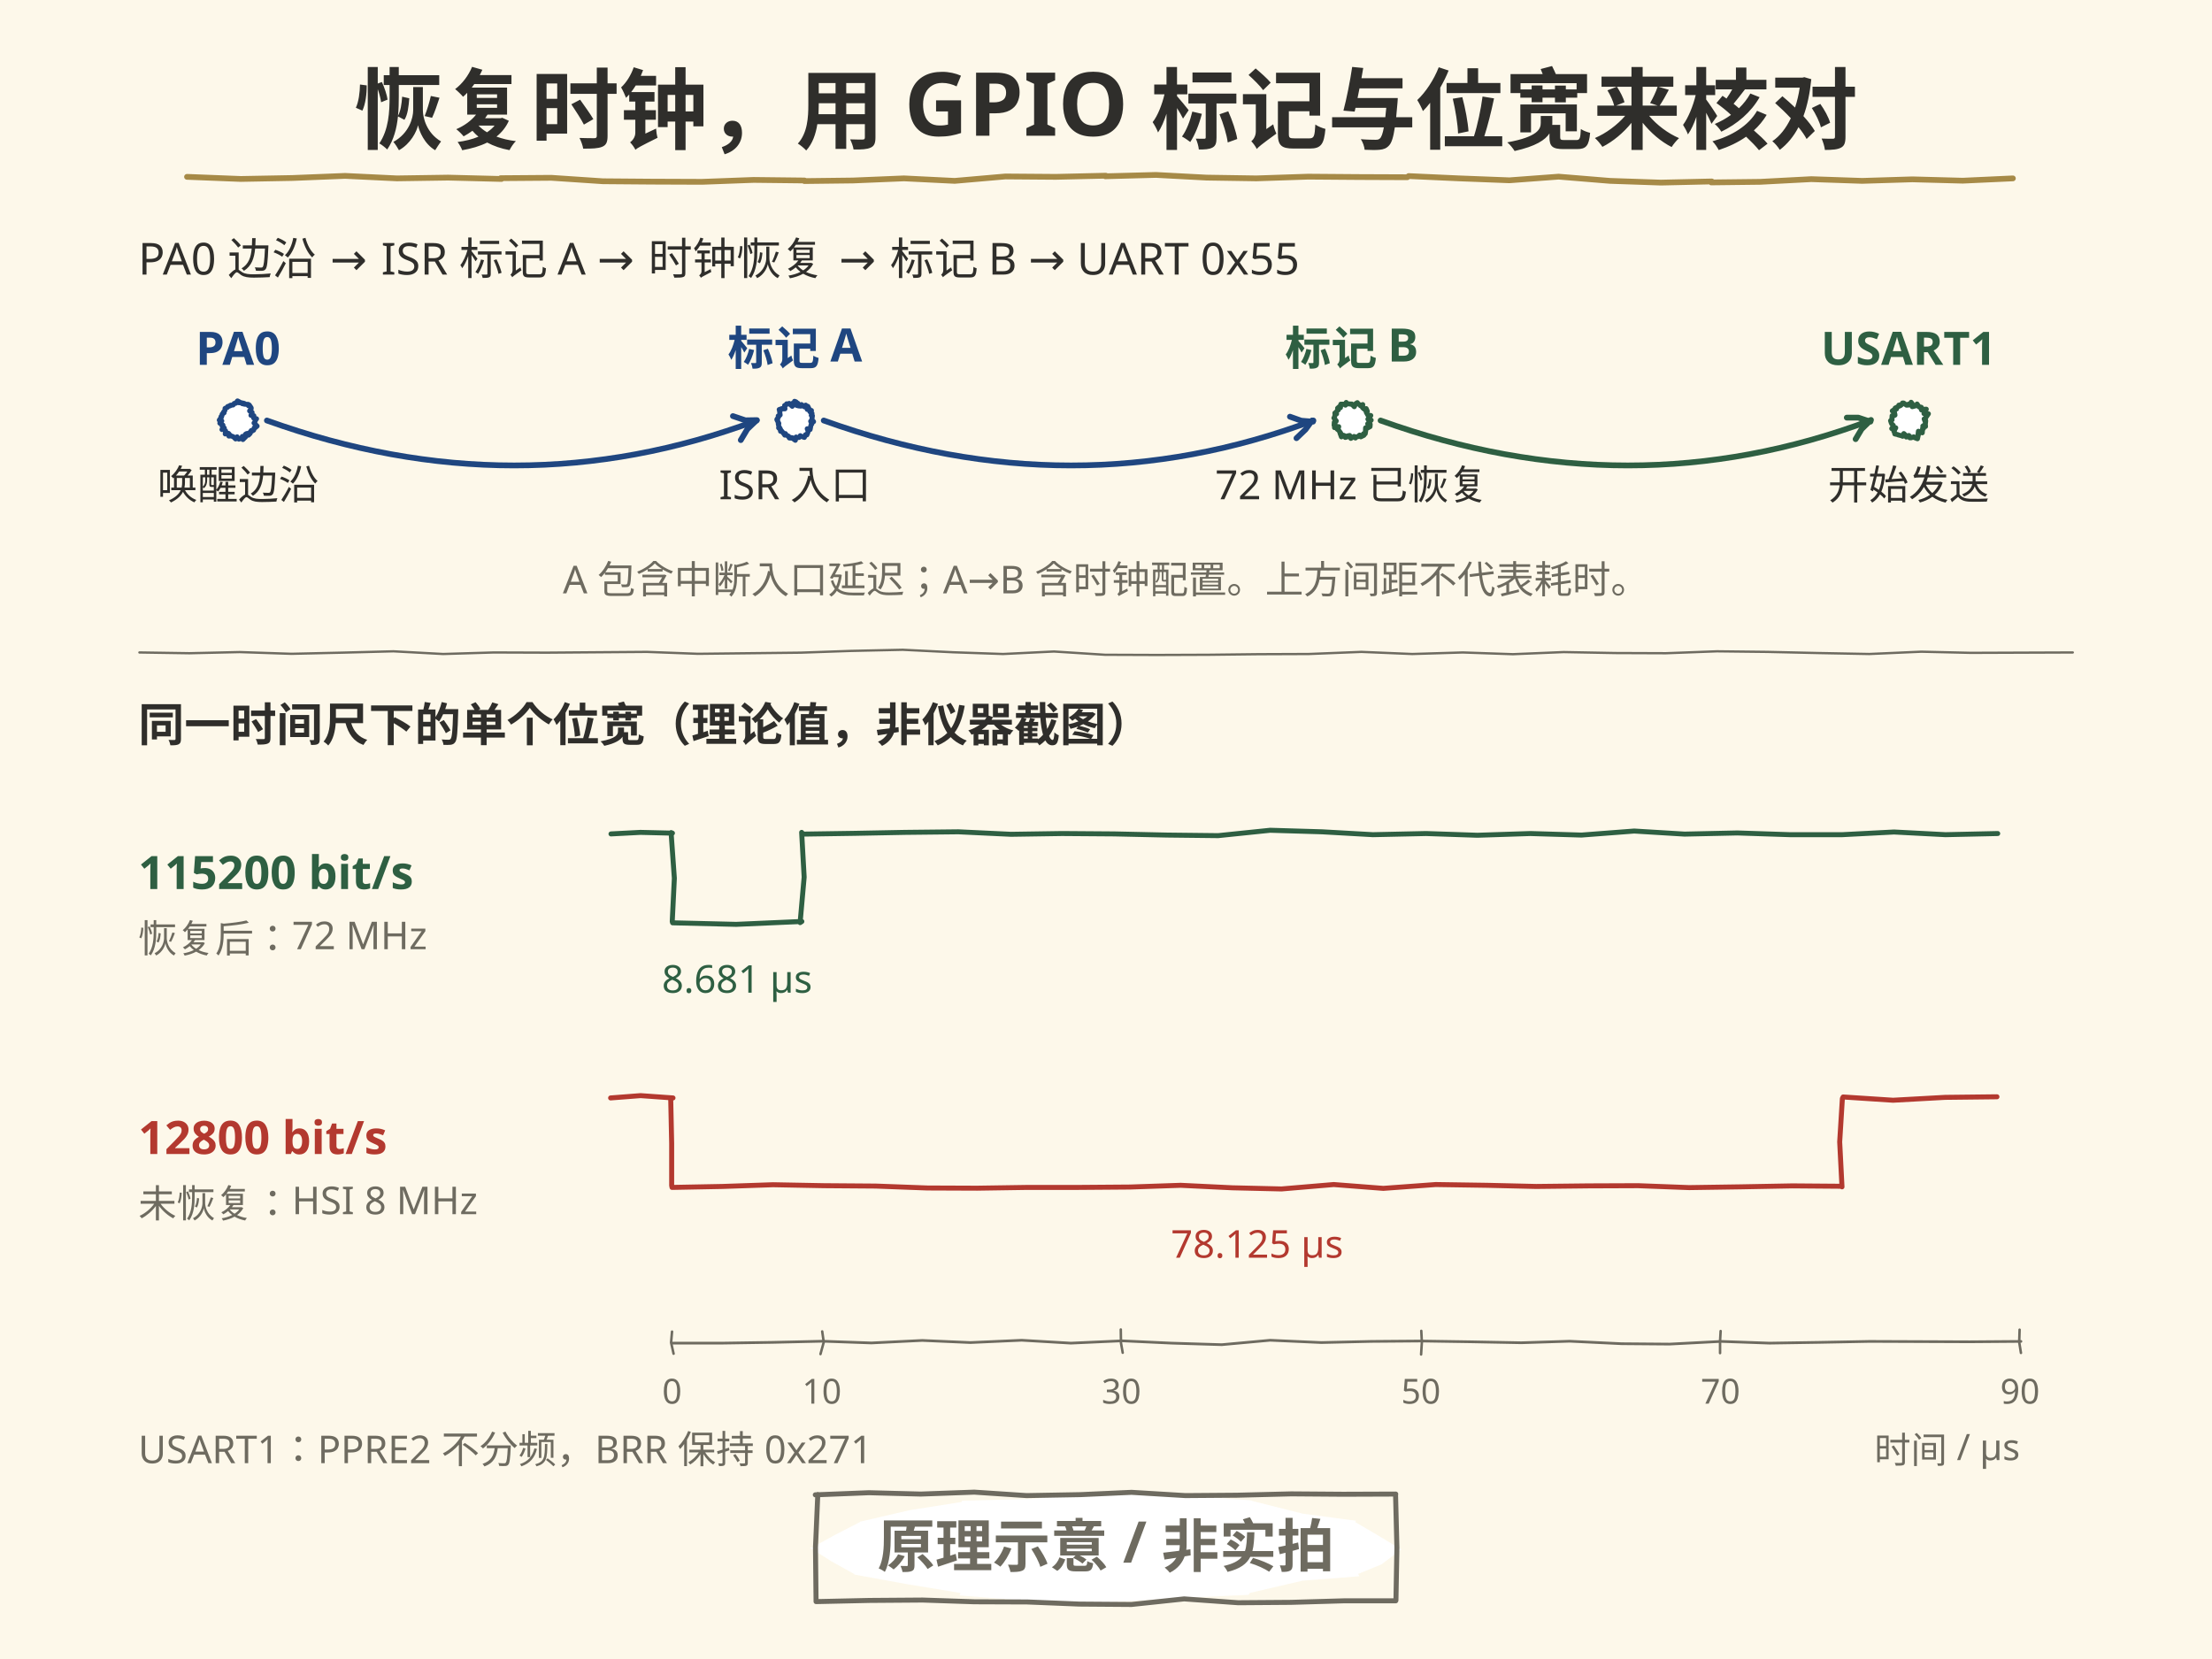
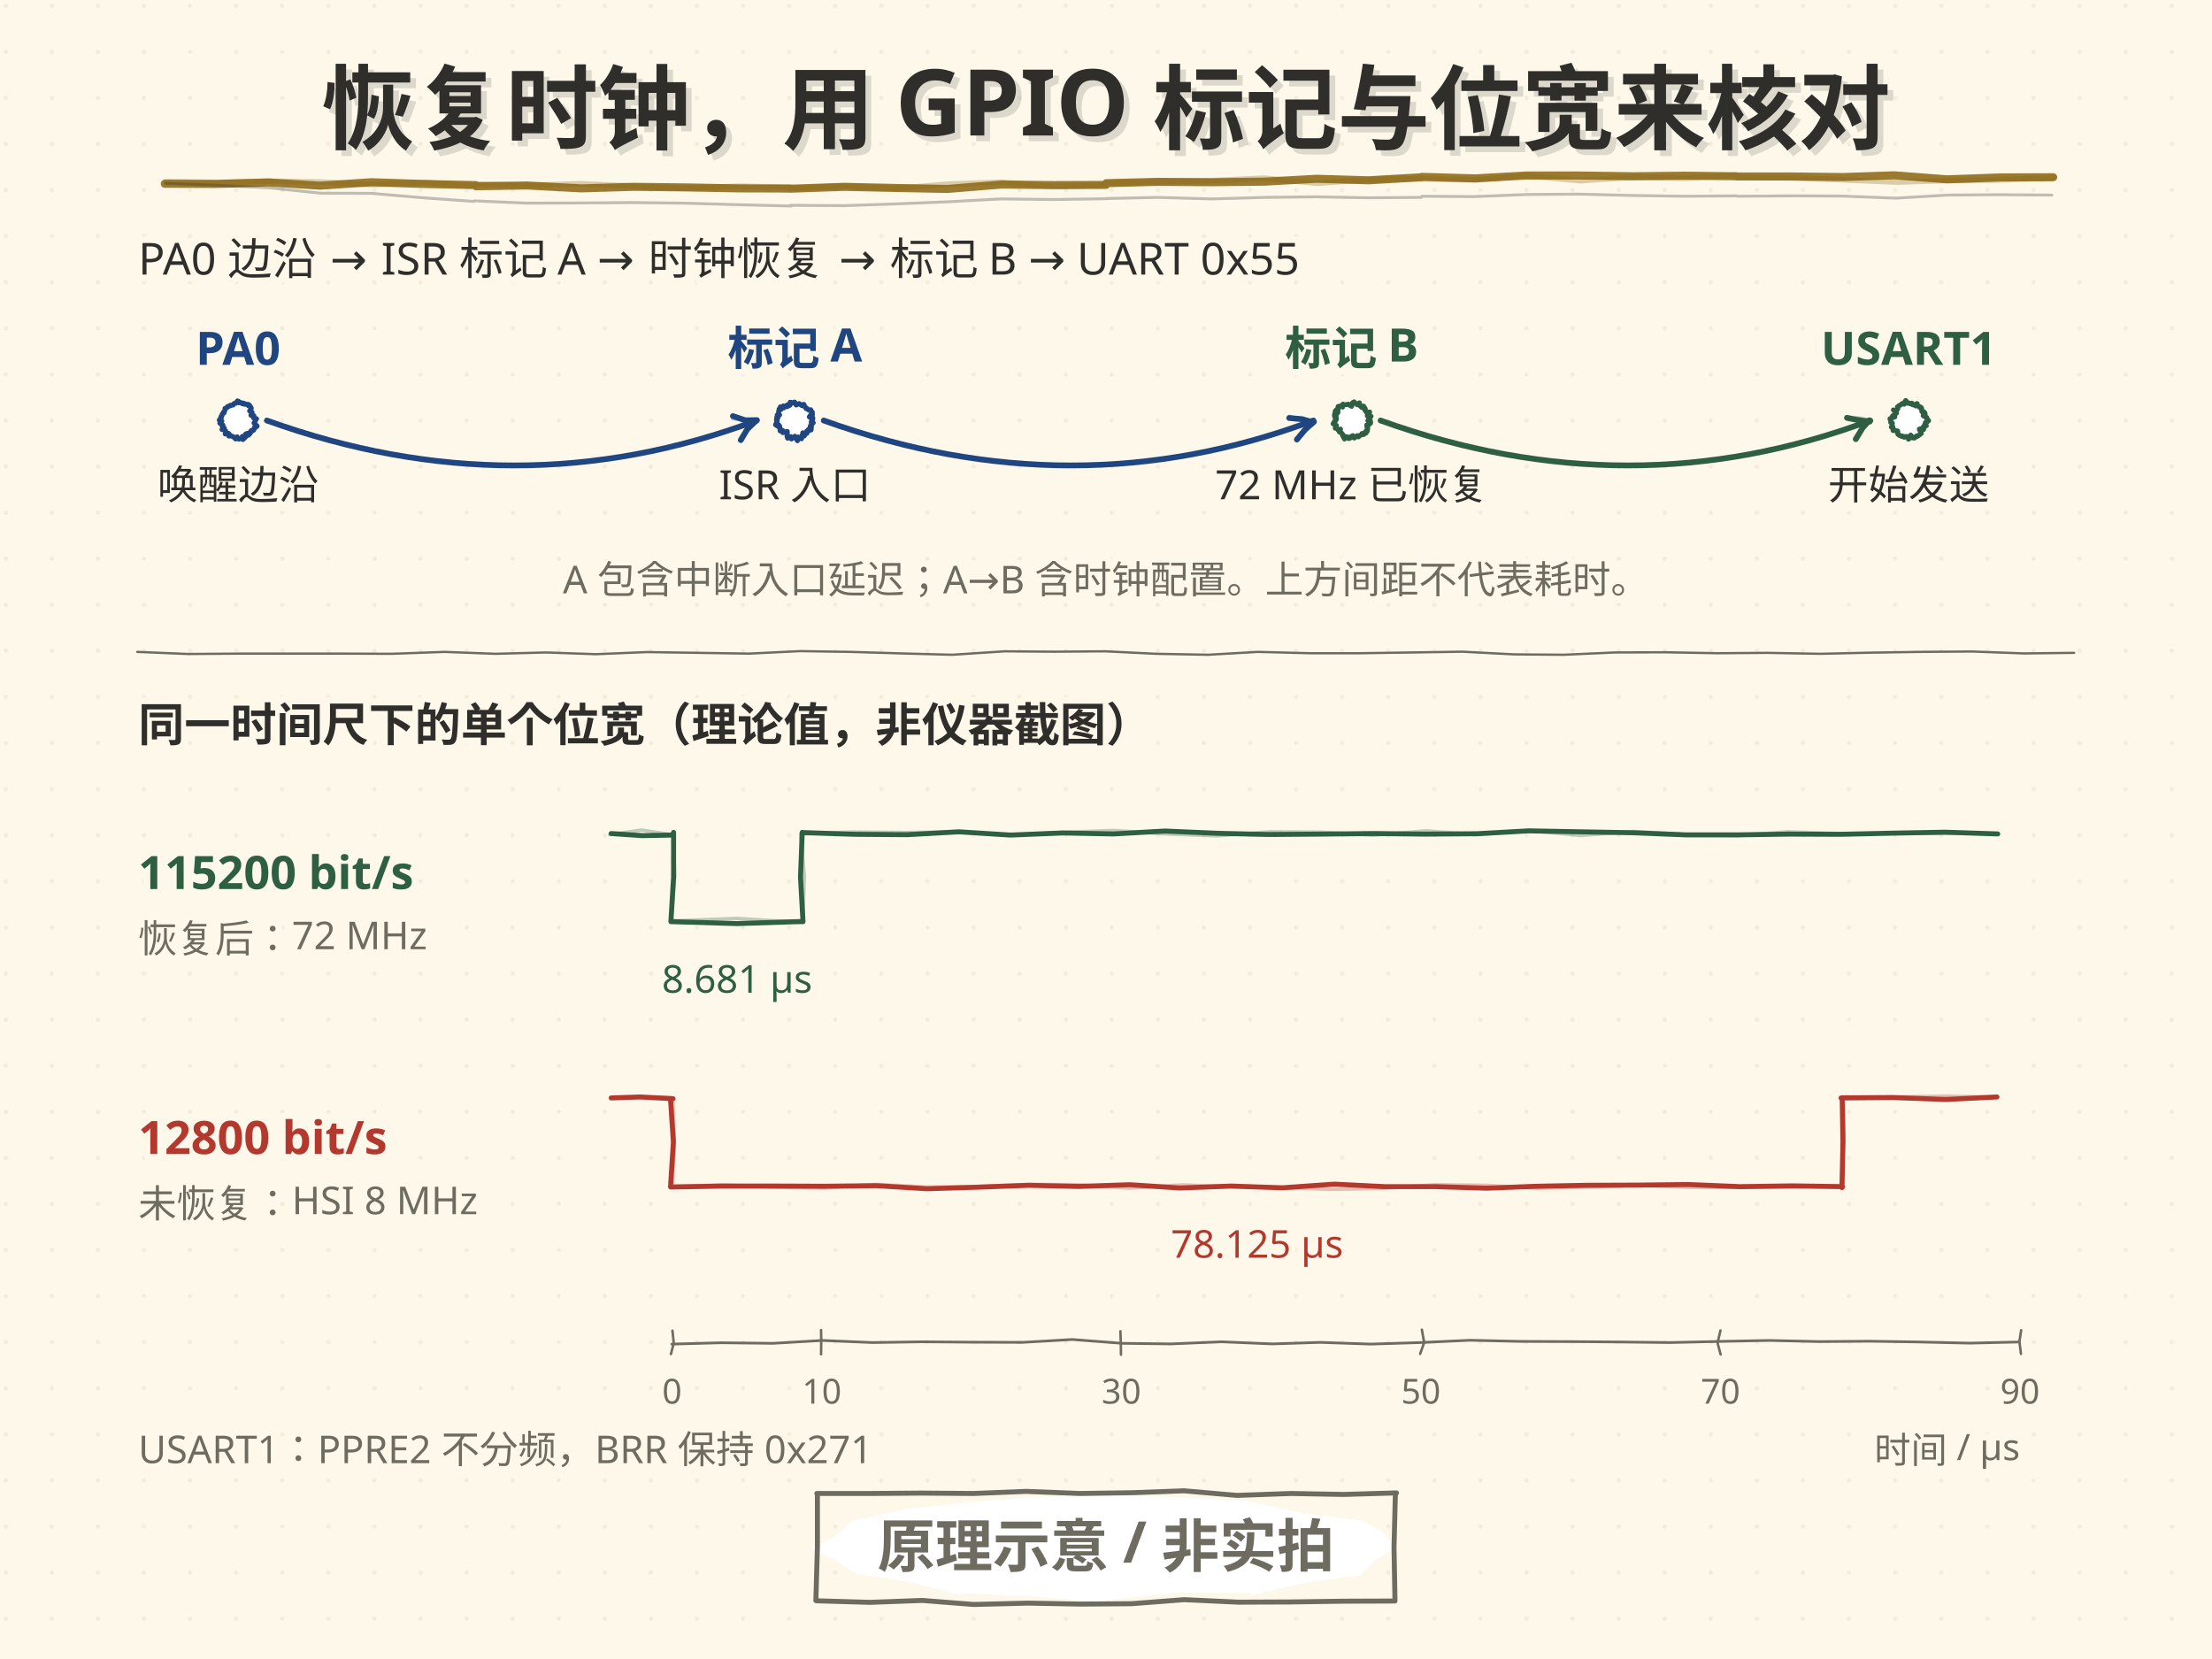
<svg xmlns="http://www.w3.org/2000/svg" width="1152" height="864" viewBox="0 0 1152 864">
  <style>text{dominant-baseline:alphabetic} .t-halo{paint-order:stroke;stroke:#FDF8EA;stroke-width:7px; stroke-linejoin:round}</style>
+   <defs>
+     <pattern id="dotgrid" width="24" height="24" patternUnits="userSpaceOnUse">
+       <circle cx="3" cy="3" r="1.1" fill="#DED4BE" />
+     </pattern>
+   </defs>
  <rect width="1152" height="864" fill="#FDF8EA" />
+   <rect width="1152" height="864" fill="url(#dotgrid)" opacity="0.36" />
  <text x="72" y="143" font-family="'Segoe Print','STKaiti','KaiTi','Microsoft YaHei','PingFang SC',sans-serif" font-size="23" fill="#2F2E2B" class="t-halo">PA0 边沿 → ISR 标记 A → 时钟恢复 → 标记 B → UART 0x55</text>
  <path d="M129.3 225.7 L128.4 225.8 L127.8 226.2 L128.0 227.4 L126.5 228.9 L126.2 227.3 L125.9 228.2 L124.4 228.7 L123.5 227.7 L123.5 227.5 L122.7 228.6 L121.7 227.6 L121.4 227.4 L120.3 227.0 L119.2 227.1 L119.6 226.4 L119.0 225.7 L117.3 226.0 L117.4 225.3 L117.5 224.4 L116.3 223.4 L115.6 223.7 L116.8 222.9 L115.7 221.9 L116.1 221.4 L114.5 220.4 L115.5 219.2 L114.9 219.2 L114.2 218.8 L115.4 217.1 L115.1 217.0 L115.6 216.4 L115.7 215.7 L116.7 215.0 L116.3 214.8 L117.1 213.8 L117.2 213.1 L117.2 212.7 L118.5 212.1 L118.6 211.7 L120.0 211.3 L120.3 211.0 L119.9 211.1 L121.4 210.9 L122.0 210.1 L122.8 210.0 L123.7 208.8 L125.0 209.5 L124.2 209.7 L125.9 209.8 L127.2 210.1 L126.1 210.2 L127.4 210.5 L129.3 210.6 L129.4 211.3 L129.8 210.9 L130.8 212.4 L130.8 212.9 L130.0 214.0 L131.0 214.6 L131.3 214.8 L130.7 216.3 L132.2 216.5 L131.9 216.7 L132.1 217.7 L133.6 218.1 L133.2 218.6 L132.8 219.4 L132.7 220.0 L132.3 220.3 L133.9 221.9 L132.6 223.0 L132.4 222.8 L132.1 224.0 L130.7 224.8 L130.9 224.2 L130.4 224.9 L129.4 226.6 L130.3 225.7 L130.1 225.3 L129.0 225.8" fill="#FFFFFF" stroke="#1F4680" stroke-width="2.6" stroke-linecap="round" stroke-linejoin="round" opacity="1.0" />
  <text x="124" y="190" font-family="'Segoe Print','STKaiti','KaiTi','Microsoft YaHei','PingFang SC',sans-serif" font-size="24" font-weight="bold" text-anchor="middle" fill="#1F4680" class="t-halo">PA0</text>
  <text x="124" y="260" font-family="'Segoe Print','STKaiti','KaiTi','Microsoft YaHei','PingFang SC',sans-serif" font-size="21" text-anchor="middle" fill="#2F2E2B" class="t-halo">唤醒边沿</text>
  <path d="M139.0 219.0 Q269.0 265.8 394.0 219.0" fill="none" stroke="#1F4680" stroke-width="3.0" stroke-linecap="round" />
  <path d="M385.8 229.2 L389.2 223.5 L393.5 219.4 L394.2 218.8 L388.2 218.9 L381.7 216.7" fill="none" stroke="#1F4680" stroke-width="3.0" stroke-linecap="round" stroke-linejoin="round" opacity="1.0" />
-   <path d="M414.8 211.1 L415.9 211.4 L417.1 211.5 L417.4 210.7 L418.5 211.6 L419.6 211.0 L419.0 211.9 L420.7 211.6 L421.3 212.8 L420.4 213.2 L422.6 213.8 L422.0 214.5 L421.8 214.4 L422.9 215.3 L422.5 216.3 L423.1 216.5 L422.8 218.5 L423.7 219.6 L423.4 219.4 L422.2 219.4 L422.8 220.8 L422.6 220.8 L422.3 221.6 L421.9 223.7 L421.8 223.4 L420.4 223.3 L420.9 224.5 L420.7 225.3 L420.2 226.5 L419.5 226.4 L419.3 226.8 L418.9 227.8 L416.7 227.0 L416.8 226.9 L416.2 227.8 L414.9 227.9 L414.6 227.6 L414.2 229.3 L412.3 227.9 L413.2 228.2 L411.1 228.1 L410.8 227.6 L410.7 227.2 L409.5 226.6 L409.0 225.8 L408.7 226.6 L408.4 226.1 L407.1 224.5 L406.5 224.6 L406.4 223.7 L405.5 222.8 L406.5 223.6 L405.6 222.0 L405.3 220.6 L405.5 221.1 L405.6 220.5 L404.6 218.6 L405.0 218.6 L404.6 218.4 L405.5 217.1 L405.3 216.6 L406.3 216.1 L406.0 214.2 L406.2 214.4 L405.8 213.3 L407.2 212.8 L407.1 212.9 L408.8 212.9 L408.6 211.2 L409.2 211.0 L409.7 210.3 L410.9 210.4 L411.0 210.1 L412.6 211.6 L412.6 210.1 L413.5 209.9 L413.8 209.0 L414.6 209.3 L415.2 210.0 L414.5 210.1 L415.5 210.0" fill="#FFFFFF" stroke="#1F4680" stroke-width="2.6" stroke-linecap="round" stroke-linejoin="round" opacity="1.0" />
+   <path d="M385.7 228.5 L389.4 223.4 L393.8 219.2 L394.1 219.3 L387.4 218.6 L381.7 217.9" fill="none" stroke="#1F4680" stroke-width="2.10" stroke-linecap="round" stroke-linejoin="round" opacity="0.30" />
+   <path d="M417.9 227.0 L417.4 228.5 L416.3 228.1 L415.8 227.6 L415.3 229.5 L414.0 227.2 L413.6 227.6 L412.2 228.6 L411.1 227.5 L411.9 227.4 L410.2 228.2 L410.0 227.6 L409.9 227.3 L410.0 224.7 L407.7 225.3 L408.3 225.1 L407.5 224.1 L406.3 224.4 L406.3 224.1 L406.1 222.2 L405.8 221.5 L405.6 222.3 L403.9 221.2 L404.8 219.5 L404.6 219.8 L404.4 218.7 L404.6 217.2 L405.1 217.7 L404.8 216.1 L406.0 216.1 L405.5 215.6 L405.5 214.5 L405.8 213.0 L406.8 213.2 L406.4 211.9 L408.2 212.4 L408.0 211.4 L408.8 211.8 L410.2 210.8 L409.8 211.8 L411.4 211.0 L412.1 209.6 L411.5 209.5 L412.9 209.8 L413.8 209.4 L414.6 210.5 L414.6 210.9 L416.2 210.2 L416.6 210.5 L417.8 211.3 L417.9 210.8 L418.6 210.6 L419.3 212.0 L420.0 212.9 L419.7 212.3 L421.3 213.6 L422.2 213.4 L422.2 213.8 L423.0 214.6 L423.1 215.9 L422.3 216.0 L421.5 217.1 L422.3 217.7 L423.3 217.6 L423.2 218.7 L422.5 219.8 L423.5 220.2 L422.2 221.5 L421.9 222.3 L422.6 221.7 L422.4 223.9 L420.9 223.8 L421.2 224.4 L420.2 224.5 L420.2 225.7 L419.4 225.8 L418.1 225.4 L417.7 227.5 L418.2 227.0 L418.9 227.0 L418.4 226.8" fill="#FFFFFF" stroke="#1F4680" stroke-width="2.6" stroke-linecap="round" stroke-linejoin="round" opacity="1.0" />
  <text x="414" y="190" font-family="'Segoe Print','STKaiti','KaiTi','Microsoft YaHei','PingFang SC',sans-serif" font-size="24" font-weight="bold" text-anchor="middle" fill="#1F4680" class="t-halo">标记 A</text>
  <text x="414" y="260" font-family="'Segoe Print','STKaiti','KaiTi','Microsoft YaHei','PingFang SC',sans-serif" font-size="21" text-anchor="middle" fill="#2F2E2B" class="t-halo">ISR 入口</text>
  <path d="M429.0 219.0 Q559.0 265.8 684.0 219.0" fill="none" stroke="#1F4680" stroke-width="3.0" stroke-linecap="round" />
-   <path d="M675.2 228.2 L679.9 223.7 L683.3 219.0 L683.8 219.6 L677.7 219.1 L671.8 217.0" fill="none" stroke="#1F4680" stroke-width="3.0" stroke-linecap="round" stroke-linejoin="round" opacity="1.0" />
-   <path d="M695.5 221.9 L694.8 221.5 L694.9 219.9 L695.8 219.5 L695.9 219.2 L694.7 217.7 L694.9 217.5 L695.3 216.2 L695.2 215.1 L696.1 215.5 L695.8 214.7 L696.7 213.5 L697.0 213.5 L696.6 212.6 L698.0 211.4 L698.1 212.3 L698.3 210.5 L699.9 210.5 L700.7 211.0 L701.1 209.6 L701.5 210.4 L701.6 210.3 L703.3 210.4 L704.4 210.8 L704.0 210.4 L705.3 211.8 L706.1 210.2 L706.9 209.7 L707.3 210.3 L708.9 211.3 L708.5 211.3 L709.7 210.7 L709.6 212.3 L710.5 213.1 L711.5 212.8 L712.1 214.2 L711.3 213.7 L711.6 214.8 L712.5 216.4 L712.4 216.2 L713.9 216.4 L712.4 218.3 L712.9 218.6 L714.1 218.8 L712.3 220.7 L713.6 221.0 L713.5 222.2 L712.4 222.8 L713.2 222.2 L711.2 222.8 L711.1 224.9 L711.3 224.1 L711.0 225.9 L710.1 225.9 L710.3 226.7 L708.7 227.5 L707.9 226.7 L708.1 226.6 L707.2 227.4 L705.7 227.6 L705.9 228.1 L705.2 227.3 L703.5 228.3 L703.8 228.1 L702.9 226.8 L701.5 227.1 L701.7 227.5 L700.6 227.8 L700.0 226.8 L699.2 226.6 L698.6 227.5 L697.8 225.3 L698.2 225.5 L697.2 224.1 L696.4 223.5 L696.7 223.7 L697.2 222.2 L696.0 222.3 L695.4 221.4 L695.0 222.7 L696.1 222.1" fill="#FFFFFF" stroke="#2E5F42" stroke-width="2.6" stroke-linecap="round" stroke-linejoin="round" opacity="1.0" />
+   <path d="M675.4 228.9 L679.8 223.6 L684.3 219.7 L683.7 219.9 L678.2 218.3 L671.4 217.7" fill="none" stroke="#1F4680" stroke-width="3.0" stroke-linecap="round" stroke-linejoin="round" opacity="1.0" />
+   <path d="M675.9 228.3 L680.4 223.8 L683.6 219.3 L683.5 219.0 L677.4 218.7 L671.5 216.9" fill="none" stroke="#1F4680" stroke-width="2.10" stroke-linecap="round" stroke-linejoin="round" opacity="0.30" />
+   <path d="M696.1 215.0 L695.4 214.1 L696.8 212.7 L696.8 213.6 L696.9 211.7 L698.4 211.4 L699.2 212.0 L699.4 210.5 L699.8 211.0 L700.0 210.8 L701.7 210.7 L702.7 210.8 L702.2 210.5 L703.9 211.6 L704.4 209.8 L705.2 209.3 L705.6 209.8 L707.2 210.8 L706.7 210.7 L708.0 209.8 L708.2 211.2 L709.1 212.1 L710.1 211.5 L711.0 212.9 L710.2 212.5 L710.7 213.3 L711.7 214.7 L711.6 214.7 L713.3 214.6 L712.1 216.6 L712.6 216.9 L714.0 216.8 L712.4 219.0 L713.7 219.2 L713.8 220.3 L712.9 221.1 L713.7 220.3 L711.8 221.4 L712.1 223.4 L712.3 222.7 L712.1 224.5 L711.3 224.6 L711.5 225.4 L710.1 226.3 L709.3 225.8 L709.6 225.7 L708.8 226.6 L707.3 227.0 L707.5 227.5 L706.8 226.9 L705.3 228.1 L705.6 227.9 L704.5 226.9 L703.2 227.6 L703.4 228.0 L702.4 228.4 L701.6 227.5 L700.7 227.4 L700.2 228.6 L699.1 226.5 L699.5 226.6 L698.5 225.3 L697.5 224.9 L697.8 225.0 L698.1 223.5 L696.8 223.8 L696.2 223.1 L695.4 223.0 L695.8 221.9 L696.0 221.6 L694.3 220.7 L695.4 218.9 L695.0 220.0 L695.9 218.5 L695.1 217.0 L695.9 217.8 L695.7 216.0 L696.8 214.7 L696.4 215.3 L695.0 216.1 L695.4 214.6" fill="#FFFFFF" stroke="#2E5F42" stroke-width="2.6" stroke-linecap="round" stroke-linejoin="round" opacity="1.0" />
  <text x="704" y="190" font-family="'Segoe Print','STKaiti','KaiTi','Microsoft YaHei','PingFang SC',sans-serif" font-size="24" font-weight="bold" text-anchor="middle" fill="#2E5F42" class="t-halo">标记 B</text>
  <text x="704" y="260" font-family="'Segoe Print','STKaiti','KaiTi','Microsoft YaHei','PingFang SC',sans-serif" font-size="21" text-anchor="middle" fill="#2F2E2B" class="t-halo">72 MHz 已恢复</text>
  <path d="M719.0 219.0 Q849.0 265.8 974.0 219.0" fill="none" stroke="#2E5F42" stroke-width="3.0" stroke-linecap="round" />
-   <path d="M966.4 228.7 L969.5 223.5 L974.4 218.7 L974.1 219.6 L967.8 217.5 L961.8 217.5" fill="none" stroke="#2E5F42" stroke-width="3.0" stroke-linecap="round" stroke-linejoin="round" opacity="1.0" />
-   <path d="M1001.6 213.2 L1003.2 213.1 L1002.0 215.4 L1002.3 215.1 L1004.3 215.5 L1002.7 217.8 L1002.9 217.7 L1002.1 218.2 L1002.8 220.1 L1002.9 219.1 L1002.7 221.0 L1002.8 222.1 L1002.6 221.1 L1001.4 221.9 L1001.7 223.2 L1001.3 223.0 L1001.1 225.4 L1000.0 225.0 L1000.2 225.0 L999.1 224.6 L998.9 226.5 L999.1 226.3 L998.6 228.5 L996.8 227.8 L996.7 227.5 L995.3 228.0 L994.6 228.0 L995.1 227.9 L994.1 226.8 L992.8 227.6 L992.7 226.9 L991.5 225.8 L990.9 227.2 L990.2 226.9 L989.8 226.8 L988.6 226.5 L988.2 226.3 L986.8 226.0 L986.6 224.9 L986.3 224.6 L987.3 222.8 L985.2 223.2 L986.0 222.4 L986.0 221.5 L985.3 220.9 L985.0 220.3 L984.6 219.1 L985.4 218.6 L985.2 218.3 L985.3 217.9 L985.4 216.5 L985.5 216.9 L986.9 216.2 L986.5 214.0 L985.5 214.0 L986.7 213.2 L987.7 213.0 L987.0 212.5 L988.7 211.7 L989.8 211.2 L988.9 211.0 L990.3 210.8 L990.8 209.9 L991.4 209.9 L992.9 211.0 L993.9 210.5 L993.2 211.0 L995.0 210.8 L995.9 210.3 L995.3 209.5 L995.9 211.8 L998.2 211.2 L998.4 210.4 L999.0 211.3 L999.4 211.9 L999.6 211.9 L1000.6 212.1 L1001.4 213.7 L1000.7 213.5 L1000.2 212.0 L1000.7 213.4" fill="#FFFFFF" stroke="#2E5F42" stroke-width="2.6" stroke-linecap="round" stroke-linejoin="round" opacity="1.0" />
+   <path d="M966.5 228.7 L970.0 222.9 L973.5 218.9 L973.7 219.6 L967.2 218.7 L961.9 217.6" fill="none" stroke="#2E5F42" stroke-width="3.0" stroke-linecap="round" stroke-linejoin="round" opacity="1.0" />
+   <path d="M966.0 228.6 L969.0 224.0 L974.2 219.0 L974.6 219.2 L968.4 217.8 L961.8 217.4" fill="none" stroke="#2E5F42" stroke-width="2.10" stroke-linecap="round" stroke-linejoin="round" opacity="0.30" />
+   <path d="M1001.9 215.6 L1001.6 216.5 L1003.3 217.3 L1003.2 217.5 L1004.4 219.1 L1002.8 220.3 L1002.8 220.0 L1002.5 220.9 L1002.1 222.3 L1003.2 221.7 L1001.7 222.2 L1001.8 223.7 L1001.4 223.1 L999.6 223.5 L1000.6 225.7 L1000.3 225.4 L999.8 226.4 L998.4 227.3 L998.0 227.1 L997.1 228.1 L996.0 228.0 L996.0 227.8 L995.1 226.6 L993.9 228.7 L994.8 228.0 L993.1 227.3 L991.7 227.7 L991.7 227.4 L990.6 227.1 L990.4 227.3 L990.2 227.0 L989.1 226.7 L988.4 226.1 L988.4 226.1 L988.3 224.5 L987.0 224.2 L985.9 224.2 L985.9 223.4 L985.8 222.4 L985.0 222.4 L985.4 221.6 L985.5 220.3 L984.7 220.0 L984.8 219.5 L984.3 218.1 L985.0 217.8 L986.8 217.1 L986.3 216.2 L985.6 216.7 L987.7 215.1 L987.2 214.1 L986.1 213.5 L987.4 214.3 L988.4 212.7 L988.2 211.9 L988.6 211.7 L989.1 211.2 L989.5 211.1 L990.8 210.1 L991.7 210.5 L991.4 210.3 L992.5 208.6 L993.5 210.0 L994.4 209.9 L994.9 210.3 L995.7 210.0 L996.1 210.8 L996.8 210.9 L998.4 210.2 L997.7 211.4 L998.5 211.3 L1000.4 212.1 L999.7 212.1 L1000.7 212.5 L1000.9 214.3 L1001.2 214.0 L1002.3 214.8 L1001.9 215.0 L1002.6 215.5 L1002.2 215.1 L1001.6 215.2" fill="#FFFFFF" stroke="#2E5F42" stroke-width="2.6" stroke-linecap="round" stroke-linejoin="round" opacity="1.0" />
  <text x="994" y="190" font-family="'Segoe Print','STKaiti','KaiTi','Microsoft YaHei','PingFang SC',sans-serif" font-size="24" font-weight="bold" text-anchor="middle" fill="#2E5F42" class="t-halo">USART1</text>
  <text x="994" y="260" font-family="'Segoe Print','STKaiti','KaiTi','Microsoft YaHei','PingFang SC',sans-serif" font-size="21" text-anchor="middle" fill="#2F2E2B" class="t-halo">开始发送</text>
  <text x="576" y="309" font-family="'Segoe Print','STKaiti','KaiTi','Microsoft YaHei','PingFang SC',sans-serif" font-size="20" text-anchor="middle" fill="#6E6B60" class="t-halo">A 包含中断入口延迟；A→B 含时钟配置。上方间距不代表耗时。</text>
-   <path d="M72.6 339.8 L98.6 340.2 L124.8 339.6 L151.8 340.5 L178.1 339.9 L204.9 339.2 L230.8 340.6 L257.2 339.8 L284.8 339.9 L310.5 339.7 L336.9 339.5 L363.5 340.5 L390.3 340.2 L417.1 339.9 L442.9 339.0 L470.1 338.4 L496.4 339.7 L522.4 340.6 L548.9 339.3 L575.5 341.0 L602.5 341.1 L629.6 341.0 L655.6 340.7 L681.6 340.6 L709.0 339.5 L735.5 340.6 L761.8 339.8 L787.9 340.7 L814.4 339.6 L841.2 340.1 L867.6 340.2 L894.2 339.2 L920.4 339.5 L947.0 340.1 L973.5 340.6 L1000.6 339.4 L1026.4 340.0 L1053.2 339.9 L1079.5 339.8" fill="none" stroke="#6E6B60" stroke-width="1.2" stroke-linecap="round" stroke-linejoin="round" opacity="1.0" />
+   <path d="M71.5 339.5 L98.0 340.6 L125.0 340.4 L152.2 340.4 L178.1 340.4 L204.1 340.5 L231.5 339.5 L258.0 340.5 L284.3 339.8 L310.4 340.7 L336.9 339.6 L363.7 340.0 L390.1 340.4 L416.7 339.1 L442.9 339.5 L469.6 340.3 L496.0 341.0 L523.2 339.2 L548.9 339.4 L575.7 339.2 L602.1 340.5 L629.2 341.0 L655.1 339.5 L682.3 340.2 L708.3 340.2 L735.5 339.8 L761.6 339.4 L788.6 340.8 L814.3 341.0 L841.1 339.8 L867.2 339.7 L894.7 340.2 L920.3 340.0 L947.9 340.5 L974.3 339.9 L999.8 339.5 L1027.1 339.3 L1054.1 340.3 L1080.2 340.0" fill="none" stroke="#6E6B60" stroke-width="1.2" stroke-linecap="round" stroke-linejoin="round" opacity="1.0" />
  <text x="72" y="386" font-family="'Segoe Print','STKaiti','KaiTi','Microsoft YaHei','PingFang SC',sans-serif" font-size="24" font-weight="bold" fill="#2F2E2B" class="t-halo">同一时间尺下的单个位宽（理论值，非仪器截图）</text>
  <text x="72" y="463" font-family="'Segoe Print','STKaiti','KaiTi','Microsoft YaHei','PingFang SC',sans-serif" font-size="24" font-weight="bold" fill="#2E5F42" class="t-halo">115200 bit/s</text>
  <text x="72" y="496" font-family="'Segoe Print','STKaiti','KaiTi','Microsoft YaHei','PingFang SC',sans-serif" font-size="20" fill="#6E6B60" class="t-halo">恢复后：72 MHz</text>
-   <path d="M318.2 434.3 L333.5 433.5 L350.2 433.9 L349.5 433.6 L351.2 457.4 L350.1 479.9 L350.3 480.6 L383.4 481.4 L417.6 479.9 L416.7 480.5 L418.8 456.8 L417.5 433.5 L418.2 434.4 L445.2 434.0 L471.2 433.5 L499.1 433.2 L526.5 434.5 L553.1 434.1 L580.3 434.3 L607.7 434.9 L634.4 435.2 L661.5 432.4 L688.5 433.2 L715.0 434.7 L742.7 434.1 L769.4 435.0 L797.0 434.1 L823.6 434.9 L851.1 432.8 L877.3 434.4 L904.8 433.8 L932.2 434.7 L959.4 434.7 L986.4 433.3 L1013.2 434.7 L1040.4 434.1" fill="none" stroke="#2E5F42" stroke-width="2.6" stroke-linecap="round" stroke-linejoin="round" opacity="1.0" />
+   <path d="M318.3 434.1 L334.5 435.2 L350.2 434.9 L350.8 433.5 L350.8 456.8 L349.4 480.0 L350.3 480.0 L383.8 481.0 L418.2 479.9 L418.2 480.0 L416.9 456.8 L417.8 433.5 L417.8 433.6 L445.2 434.5 L472.4 434.7 L499.4 433.2 L526.2 434.9 L553.4 433.8 L580.0 434.3 L606.7 432.8 L634.7 434.0 L660.8 434.6 L687.9 434.4 L715.3 434.1 L742.4 434.4 L769.2 434.2 L796.1 432.7 L823.1 433.2 L850.7 433.7 L878.2 434.8 L904.7 434.8 L931.5 434.4 L958.7 434.5 L985.9 433.9 L1012.9 433.4 L1040.4 434.3" fill="none" stroke="#2E5F42" stroke-width="2.6" stroke-linecap="round" stroke-linejoin="round" opacity="1.0" />
+   <path d="M317.5 434.7 L334.1 432.3 L349.4 434.6 L350.7 433.9 L351.4 456.7 L349.5 479.6 L350.2 479.6 L383.5 478.3 L417.5 480.4 L418.1 479.8 L418.9 456.4 L417.0 434.2 L417.5 434.3 L444.3 433.3 L472.3 433.6 L499.4 433.2 L525.6 435.0 L552.9 433.5 L580.0 432.5 L607.4 434.3 L633.9 435.3 L661.5 433.2 L688.7 433.4 L715.1 435.0 L742.7 432.7 L768.9 434.7 L796.6 432.6 L823.3 435.1 L851.0 433.0 L877.8 434.6 L905.1 435.2 L931.3 433.2 L959.0 434.2 L986.0 434.0 L1012.9 434.0 L1040.0 434.2" fill="none" stroke="#2E5F42" stroke-width="1.82" stroke-linecap="round" stroke-linejoin="round" opacity="0.30" />
  <text x="383.854" y="517" font-family="'Segoe Print','STKaiti','KaiTi','Microsoft YaHei','PingFang SC',sans-serif" font-size="20" text-anchor="middle" fill="#2E5F42" class="t-halo">8.681 µs</text>
  <text x="72" y="601" font-family="'Segoe Print','STKaiti','KaiTi','Microsoft YaHei','PingFang SC',sans-serif" font-size="24" font-weight="bold" fill="#B3392F" class="t-halo">12800 bit/s</text>
  <text x="72" y="634" font-family="'Segoe Print','STKaiti','KaiTi','Microsoft YaHei','PingFang SC',sans-serif" font-size="20" fill="#6E6B60" class="t-halo">未恢复：HSI 8 MHz</text>
-   <path d="M318.0 571.8 L333.6 570.6 L350.5 571.8 L349.3 572.0 L349.8 595.5 L349.8 617.4 L350.0 618.4 L376.2 617.9 L402.6 617.0 L429.1 617.5 L456.1 617.7 L483.0 618.7 L508.9 618.8 L535.2 618.4 L561.8 618.4 L588.5 618.2 L614.9 617.3 L641.8 618.6 L667.4 619.2 L694.6 616.9 L720.4 618.9 L747.7 616.9 L774.4 617.3 L800.0 617.9 L827.1 617.6 L853.1 617.5 L879.7 618.5 L906.6 618.1 L933.4 617.6 L959.1 617.8 L959.3 618.1 L958.1 594.7 L959.5 572.1 L959.9 571.3 L985.9 573.0 L1013.0 571.5 L1040.0 571.2" fill="none" stroke="#B3392F" stroke-width="2.6" stroke-linecap="round" stroke-linejoin="round" opacity="1.0" />
+   <path d="M318.3 571.8 L333.5 571.3 L350.5 572.2 L349.2 572.5 L350.7 594.8 L349.2 618.1 L349.4 618.2 L376.2 617.7 L403.3 617.7 L429.3 617.8 L456.5 617.5 L482.8 619.1 L508.6 618.3 L535.9 617.3 L561.9 617.9 L588.3 617.0 L614.5 618.7 L641.2 617.7 L667.9 618.6 L694.9 616.7 L721.1 618.0 L747.9 618.0 L774.2 618.8 L800.4 617.8 L826.4 617.3 L852.9 617.2 L879.3 616.9 L906.1 618.0 L933.4 617.6 L959.6 618.0 L959.3 618.5 L959.8 594.5 L959.4 571.7 L958.8 571.8 L986.0 571.6 L1013.4 572.6 L1040.0 571.3" fill="none" stroke="#B3392F" stroke-width="2.6" stroke-linecap="round" stroke-linejoin="round" opacity="1.0" />
+   <path d="M318.3 571.7 L334.0 571.3 L349.9 571.7 L350.4 572.4 L351.3 595.5 L350.2 617.8 L350.1 617.8 L376.9 617.1 L402.7 618.3 L429.4 618.8 L456.0 616.8 L482.8 618.2 L509.3 617.9 L535.3 616.8 L562.3 617.0 L587.9 618.8 L615.4 617.1 L640.9 618.0 L667.7 618.6 L693.9 619.4 L721.1 618.9 L747.0 617.0 L773.6 617.3 L800.5 618.9 L826.8 618.2 L853.6 617.3 L879.9 618.4 L905.8 618.4 L932.8 618.2 L959.6 617.7 L958.8 617.6 L960.4 594.5 L960.0 571.4 L959.9 571.2 L986.6 571.3 L1013.1 570.8 L1039.8 571.4" fill="none" stroke="#B3392F" stroke-width="1.82" stroke-linecap="round" stroke-linejoin="round" opacity="0.30" />
  <text x="654.688" y="655" font-family="'Segoe Print','STKaiti','KaiTi','Microsoft YaHei','PingFang SC',sans-serif" font-size="20" text-anchor="middle" fill="#B3392F" class="t-halo">78.125 µs</text>
-   <path d="M350.3 699.5 L375.8 699.5 L402.3 699.1 L428.5 698.5 L453.8 699.4 L480.3 698.1 L505.4 699.2 L532.1 698.0 L557.7 699.5 L584.4 698.3 L610.1 699.5 L636.3 700.3 L661.5 698.0 L688.2 699.2 L714.1 698.6 L740.0 698.4 L766.0 698.8 L792.3 699.3 L817.5 698.5 L844.5 699.8 L869.5 700.0 L896.4 698.6 L921.5 699.5 L947.4 699.1 L973.7 698.6 L1000.3 698.7 L1025.8 698.8 L1052.5 698.6" fill="none" stroke="#6E6B60" stroke-width="1.4" stroke-linecap="round" stroke-linejoin="round" opacity="1.0" />
-   <path d="M350.0 693.5 L349.5 699.2 L350.8 705.0" fill="none" stroke="#6E6B60" stroke-width="1.3" stroke-linecap="round" stroke-linejoin="round" opacity="1.0" />
+   <path d="M349.9 700.0 L375.6 699.3 L402.5 699.6 L428.3 698.1 L454.4 699.2 L480.1 698.8 L506.0 699.0 L532.6 699.1 L558.4 697.6 L584.4 699.6 L609.8 699.9 L636.2 698.8 L662.6 699.9 L687.6 699.1 L713.8 700.0 L739.7 699.2 L765.5 698.0 L791.8 698.6 L817.7 698.7 L843.8 698.9 L869.6 699.2 L896.1 698.6 L921.6 698.1 L947.5 698.7 L973.8 698.5 L999.5 698.9 L1025.8 699.5 L1051.5 698.9" fill="none" stroke="#6E6B60" stroke-width="1.4" stroke-linecap="round" stroke-linejoin="round" opacity="1.0" />
+   <path d="M350.2 693.0 L350.9 699.5 L349.4 705.2" fill="none" stroke="#6E6B60" stroke-width="1.3" stroke-linecap="round" stroke-linejoin="round" opacity="1.0" />
  <text x="350.0" y="731" font-family="'Segoe Print','STKaiti','KaiTi','Microsoft YaHei','PingFang SC',sans-serif" font-size="18" text-anchor="middle" fill="#6E6B60" class="t-halo">0</text>
-   <path d="M428.2 693.4 L429.0 699.0 L427.3 705.2" fill="none" stroke="#6E6B60" stroke-width="1.3" stroke-linecap="round" stroke-linejoin="round" opacity="1.0" />
+   <path d="M427.6 692.7 L427.7 698.4 L427.6 705.3" fill="none" stroke="#6E6B60" stroke-width="1.3" stroke-linecap="round" stroke-linejoin="round" opacity="1.0" />
  <text x="428.0" y="731" font-family="'Segoe Print','STKaiti','KaiTi','Microsoft YaHei','PingFang SC',sans-serif" font-size="18" text-anchor="middle" fill="#6E6B60" class="t-halo">10</text>
-   <path d="M583.7 692.4 L583.8 699.4 L584.7 704.5" fill="none" stroke="#6E6B60" stroke-width="1.3" stroke-linecap="round" stroke-linejoin="round" opacity="1.0" />
+   <path d="M583.5 693.3 L583.7 698.9 L583.8 705.5" fill="none" stroke="#6E6B60" stroke-width="1.3" stroke-linecap="round" stroke-linejoin="round" opacity="1.0" />
  <text x="584.0" y="731" font-family="'Segoe Print','STKaiti','KaiTi','Microsoft YaHei','PingFang SC',sans-serif" font-size="18" text-anchor="middle" fill="#6E6B60" class="t-halo">30</text>
-   <path d="M740.2 693.1 L740.5 699.0 L740.1 705.4" fill="none" stroke="#6E6B60" stroke-width="1.3" stroke-linecap="round" stroke-linejoin="round" opacity="1.0" />
+   <path d="M740.5 692.5 L741.7 699.2 L739.6 705.1" fill="none" stroke="#6E6B60" stroke-width="1.3" stroke-linecap="round" stroke-linejoin="round" opacity="1.0" />
  <text x="740.0" y="731" font-family="'Segoe Print','STKaiti','KaiTi','Microsoft YaHei','PingFang SC',sans-serif" font-size="18" text-anchor="middle" fill="#6E6B60" class="t-halo">50</text>
-   <path d="M896.1 693.2 L895.8 698.5 L895.8 704.7" fill="none" stroke="#6E6B60" stroke-width="1.3" stroke-linecap="round" stroke-linejoin="round" opacity="1.0" />
+   <path d="M896.0 692.9 L894.5 699.4 L896.1 705.4" fill="none" stroke="#6E6B60" stroke-width="1.3" stroke-linecap="round" stroke-linejoin="round" opacity="1.0" />
  <text x="896.0" y="731" font-family="'Segoe Print','STKaiti','KaiTi','Microsoft YaHei','PingFang SC',sans-serif" font-size="18" text-anchor="middle" fill="#6E6B60" class="t-halo">70</text>
-   <path d="M1051.8 692.5 L1051.6 699.0 L1052.5 704.6" fill="none" stroke="#6E6B60" stroke-width="1.3" stroke-linecap="round" stroke-linejoin="round" opacity="1.0" />
+   <path d="M1052.6 692.8 L1051.7 698.7 L1052.5 705.1" fill="none" stroke="#6E6B60" stroke-width="1.3" stroke-linecap="round" stroke-linejoin="round" opacity="1.0" />
  <text x="1052.0" y="731" font-family="'Segoe Print','STKaiti','KaiTi','Microsoft YaHei','PingFang SC',sans-serif" font-size="18" text-anchor="middle" fill="#6E6B60" class="t-halo">90</text>
  <text x="1052" y="762" font-family="'Segoe Print','STKaiti','KaiTi','Microsoft YaHei','PingFang SC',sans-serif" font-size="19" text-anchor="end" fill="#6E6B60" class="t-halo">时间 / µs</text>
  <text x="72" y="762" font-family="'Segoe Print','STKaiti','KaiTi','Microsoft YaHei','PingFang SC',sans-serif" font-size="20" fill="#6E6B60" class="t-halo">USART1：PPRE2 不分频，BRR 保持 0x271</text>
-   <text x="576.0" y="74" font-family="'Segoe Print','STKaiti','KaiTi','Microsoft YaHei','PingFang SC',sans-serif" font-size="46" font-weight="bold" text-anchor="middle" fill="#2F2E2B">恢复时钟，用 GPIO 标记与位宽来核对</text>
-   <path d="M97.4 92.1 L125.4 93.2 L152.3 92.7 L179.7 91.6 L206.7 92.9 L233.4 92.5 L261.2 93.2 L260.7 92.8 L287.1 92.6 L314.0 94.4 L339.3 94.6 L365.6 94.7 L392.5 93.7 L419.0 94.0 L418.9 94.3 L444.2 94.0 L470.8 92.9 L497.2 94.2 L523.6 91.9 L549.9 92.1 L575.9 91.5 L575.6 91.8 L602.0 91.1 L628.4 92.5 L654.3 92.9 L681.3 92.0 L707.7 92.2 L732.9 92.3 L733.6 91.7 L760.0 92.9 L786.1 93.9 L811.7 92.0 L838.5 94.2 L865.0 95.1 L891.5 94.5 L891.2 95.0 L916.7 94.7 L943.3 93.3 L969.8 94.2 L995.9 93.4 L1022.2 94.1 L1048.3 92.9" fill="none" stroke="#8A6510" stroke-width="3.0" stroke-linecap="round" stroke-linejoin="round" opacity="0.75" />
-   <path d="M730.0 806.8 L719.5 814.7 L707.3 819.7 L708.0 820.9 L678.4 823.2 L650.9 829.6 L650.2 830.6 L612.9 832.3 L576.1 834.5 L575.6 834.5 L537.9 833.9 L499.7 830.9 L500.2 829.6 L472.8 825.1 L444.8 820.0 L445.0 819.8 L433.1 813.2 L421.6 805.9 L423.0 805.9 L435.0 799.3 L448.0 792.6 L447.9 792.5 L473.7 786.5 L500.9 782.2 L500.8 781.6 L537.8 780.6 L575.6 776.7 L576.5 777.6 L614.0 778.5 L651.7 781.4 L651.8 781.6 L678.4 788.3 L706.2 792.0 L705.8 792.7 L717.6 799.6 L729.3 806.7" fill="#FFFFFF" />
-   <path d="M424.6 778.5 L452.5 777.4 L479.5 778.1 L507.4 777.1 L534.6 778.9 L562.7 778.4 L589.3 777.2 L617.4 778.9 L644.2 778.7 L672.5 778.0 L699.5 778.2 L726.9 778.1 L726.8 778.3 L727.5 806.1 L727.0 833.5 L726.9 833.7 L699.9 833.7 L672.3 834.5 L644.8 834.7 L616.7 832.7 L589.3 835.6 L562.1 835.4 L535.0 834.3 L507.4 834.2 L480.5 833.3 L452.8 833.5 L425.5 834.1 L425.0 834.1 L424.7 805.9 L425.9 778.3" fill="none" stroke="#6E6B60" stroke-width="2.6" stroke-linecap="round" stroke-linejoin="round" opacity="1.0" />
+   <text x="579.0" y="77" font-family="'Segoe Print','STKaiti','KaiTi','Microsoft YaHei','PingFang SC',sans-serif" font-size="48" font-weight="bold" text-anchor="middle" fill="#2F2E2B" opacity="0.16">恢复时钟，用 GPIO 标记与位宽来核对</text>
+   <text x="576.0" y="74" font-family="'Segoe Print','STKaiti','KaiTi','Microsoft YaHei','PingFang SC',sans-serif" font-size="48" font-weight="bold" text-anchor="middle" fill="#2F2E2B">恢复时钟，用 GPIO 标记与位宽来核对</text>
+   <path d="M85.8 95.7 L112.5 95.8 L139.7 95.0 L166.6 96.7 L193.3 94.9 L220.2 95.8 L247.7 96.4 L247.9 97.0 L274.4 96.6 L302.7 98.1 L330.0 97.3 L357.0 97.6 L384.6 98.1 L411.5 98.2 L411.1 98.3 L439.6 97.3 L466.8 97.9 L493.4 98.4 L521.7 96.1 L548.9 96.4 L576.0 96.3 L576.1 95.4 L603.1 94.7 L630.5 94.9 L658.6 94.6 L685.7 93.1 L712.8 93.9 L740.5 92.3 L740.5 92.1 L768.3 92.9 L795.0 91.4 L822.0 91.4 L850.4 91.8 L877.1 91.5 L904.4 91.8 L904.4 91.9 L932.3 91.9 L960.1 92.2 L986.5 91.3 L1014.0 93.4 L1041.8 92.4 L1069.3 92.3" fill="none" stroke="#8A6510" stroke-width="4.2" stroke-linecap="round" stroke-linejoin="round" opacity="0.85" />
+   <path d="M86.3 94.6 L113.2 95.0 L140.5 94.4 L166.7 94.8 L193.8 96.2 L220.4 95.0 L247.6 96.7 L247.7 95.9 L275.0 96.6 L302.1 95.7 L329.4 96.9 L356.9 98.0 L384.5 97.0 L412.1 97.5 L412.1 98.1 L439.5 96.8 L466.3 98.2 L494.1 95.9 L521.1 94.9 L548.8 97.1 L576.3 96.2 L575.7 95.4 L603.4 94.6 L631.1 94.1 L658.1 92.8 L686.1 95.4 L713.3 93.5 L740.3 93.0 L740.3 93.1 L768.3 93.7 L795.1 91.5 L823.1 94.1 L850.4 92.2 L877.4 92.8 L904.1 91.2 L904.6 92.2 L932.4 92.6 L959.8 93.6 L987.4 94.8 L1013.8 94.0 L1041.1 93.7 L1069.6 92.5" fill="none" stroke="#8A6510" stroke-width="2.94" stroke-linecap="round" stroke-linejoin="round" opacity="0.30" />
+   <path d="M86.4 95.5 L112.8 96.5 L140.3 97.8 L166.8 100.6 L193.5 100.7 L220.4 103.0 L246.8 104.9 L247.0 104.6 L274.5 105.8 L302.1 105.7 L329.5 105.5 L356.3 105.8 L384.4 106.6 L412.1 107.3 L411.4 106.9 L439.3 107.1 L466.5 106.2 L493.4 105.1 L521.3 103.6 L548.7 103.9 L576.3 103.5 L576.0 103.4 L602.9 102.8 L631.1 103.6 L658.6 102.8 L685.1 102.5 L712.9 103.0 L740.2 102.8 L740.5 102.2 L767.6 102.4 L795.1 101.3 L822.6 101.1 L849.8 101.8 L877.5 102.2 L904.5 102.0 L904.9 102.2 L932.5 102.0 L959.0 102.1 L987.4 103.2 L1014.4 101.6 L1041.2 101.4 L1068.6 101.6" fill="none" stroke="#2F2E2B" stroke-width="1.5" stroke-linecap="round" stroke-linejoin="round" opacity="0.3" />
+   <path d="M727.0 806.2 L716.9 812.0 L708.2 820.7 L707.5 820.6 L679.3 824.4 L651.3 830.9 L651.5 829.6 L613.1 829.4 L575.5 833.4 L576.1 834.4 L537.8 831.5 L500.5 829.7 L500.9 830.8 L473.7 824.0 L446.7 819.6 L446.4 819.9 L434.5 812.3 L422.3 806.5 L422.2 806.2 L434.3 800.7 L443.9 792.0 L443.6 792.1 L472.9 785.7 L501.5 782.8 L501.2 782.5 L538.7 779.7 L576.3 778.1 L576.5 778.1 L613.6 779.8 L651.2 781.9 L651.3 782.3 L680.4 788.3 L708.6 791.9 L709.5 791.9 L719.2 797.3 L726.4 805.4" fill="#FFFFFF" />
+   <path d="M425.4 777.8 L453.2 777.8 L480.0 777.6 L507.1 777.8 L534.3 776.7 L562.4 777.8 L589.7 777.4 L616.7 776.4 L644.2 778.8 L672.5 777.8 L699.6 778.3 L727.3 777.5 L726.7 778.2 L726.0 805.8 L726.5 833.7 L726.5 833.8 L699.4 833.9 L671.5 834.3 L644.9 834.4 L616.7 833.1 L589.4 835.2 L562.7 835.4 L535.3 834.9 L507.1 835.6 L480.3 833.5 L453.1 834.5 L425.7 833.7 L424.9 833.6 L425.7 805.6 L425.7 777.8" fill="none" stroke="#6E6B60" stroke-width="2.6" stroke-linecap="round" stroke-linejoin="round" opacity="1.0" />
  <text x="576.0" y="816" font-family="'Segoe Print','STKaiti','KaiTi','Microsoft YaHei','PingFang SC',sans-serif" font-size="30" font-weight="bold" text-anchor="middle" fill="#6E6B60">原理示意 / 非实拍</text>
</svg>
